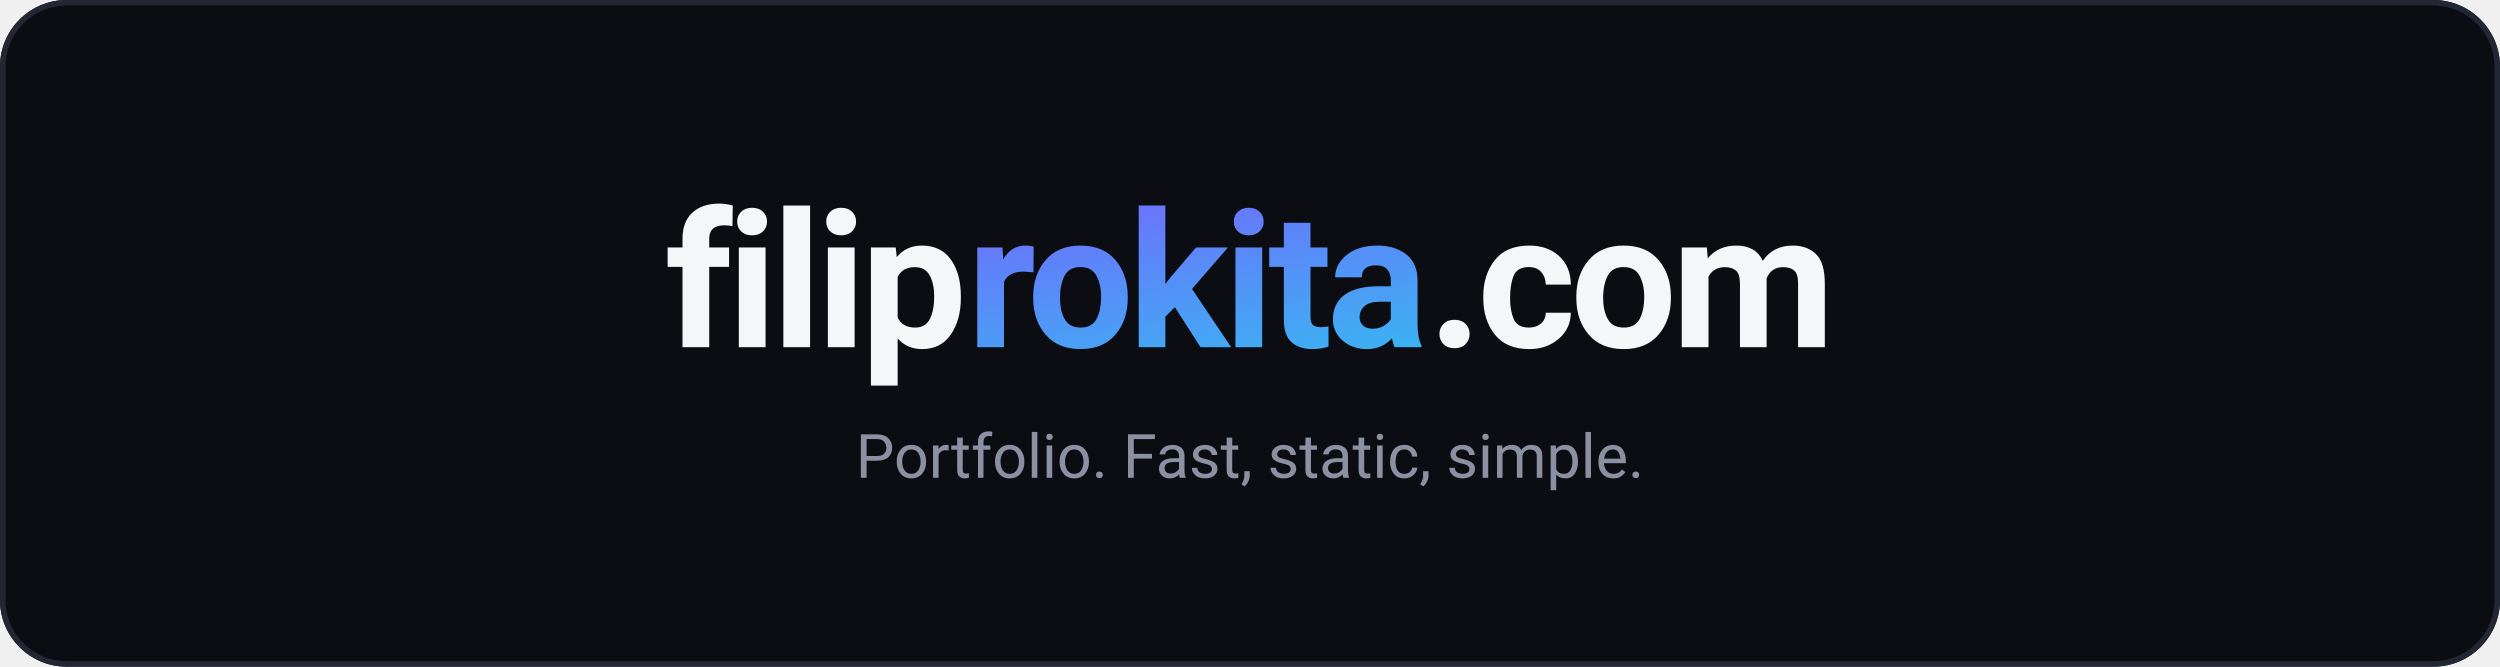
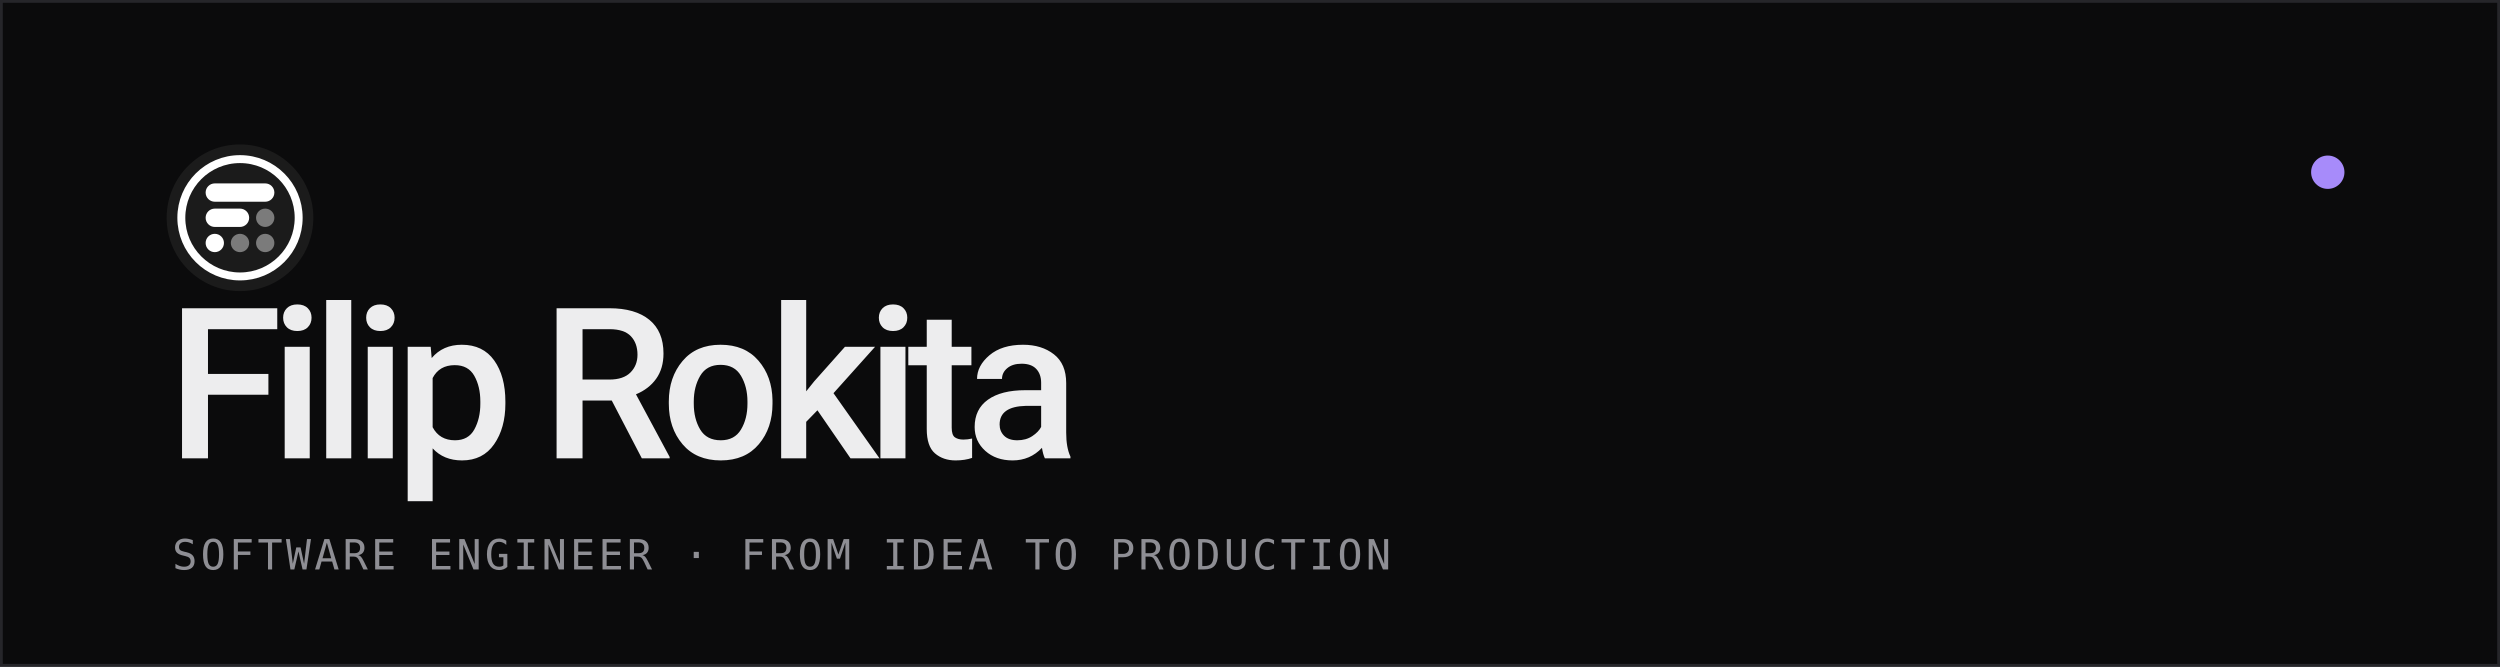
- <svg xmlns="http://www.w3.org/2000/svg" width="900" height="240" viewBox="0 0 900 240" role="img" aria-label="filiprokita.com">
-   <defs>
-     <linearGradient id="g" x1="0" y1="0" x2="1" y2="1">
-       <stop offset="0" stop-color="#7c5cff" />
-       <stop offset="1" stop-color="#22d3ee" />
-     </linearGradient>
-   </defs>
-   <rect width="900" height="240" rx="24" fill="#0b0d12" />
-   <rect x="1" y="1" width="898" height="238" rx="23" fill="none" stroke="#232734" stroke-width="2" />
-   <text x="450" y="125" text-anchor="middle" font-family="ui-sans-serif, system-ui, -apple-system, 'Segoe UI', Roboto, sans-serif" font-size="68" font-weight="700" letter-spacing="-2" fill="#f5f6f8">filip<tspan fill="url(#g)">rokita</tspan>.com</text>
-   <text x="450" y="172" text-anchor="middle" font-family="ui-sans-serif, system-ui, -apple-system, 'Segoe UI', Roboto, sans-serif" font-size="22" fill="#8b91a3">Portfolio. Fast, static, simple.</text>
+ <svg xmlns="http://www.w3.org/2000/svg" width="900" height="240" viewBox="0 0 900 240" role="img" aria-label="Filip Rokita, software engineer">
+   <rect width="900" height="240" fill="#0b0b0c" />
+   <rect x=".5" y=".5" width="899" height="239" fill="none" stroke="#26262a" />
+   <g transform="translate(60 52) scale(1.1)">
+     <circle cx="24" cy="24" r="24" fill="#1b1b1b" />
+     <circle cx="24" cy="24" r="19.2" fill="none" stroke="#fff" stroke-width="2.6" />
+     <g transform="translate(6 6) scale(.75)" fill="#fff">
+       <rect x="9" y="9" width="30" height="8" rx="4" />
+       <rect x="9" y="20" width="19" height="8" rx="4" />
+       <circle cx="35" cy="24" r="4" opacity=".42" />
+       <circle cx="13" cy="35" r="4" />
+       <circle cx="24" cy="35" r="4" opacity=".42" />
+       <circle cx="35" cy="35" r="4" opacity=".42" />
+     </g>
+   </g>
+   <text x="60" y="165" font-family="Geist, ui-sans-serif, system-ui, -apple-system, 'Segoe UI', Roboto, sans-serif" font-size="76" font-weight="560" letter-spacing="-4.5" fill="#ededee">Filip Rokita</text>
+   <text x="62" y="205" font-family="ui-monospace, SFMono-Regular, Menlo, monospace" font-size="15" letter-spacing="1.2" fill="#8e8e94">SOFTWARE ENGINEER · FROM IDEA TO PRODUCTION</text>
+   <circle cx="838" cy="62" r="6" fill="#a78bfa" />
</svg>
